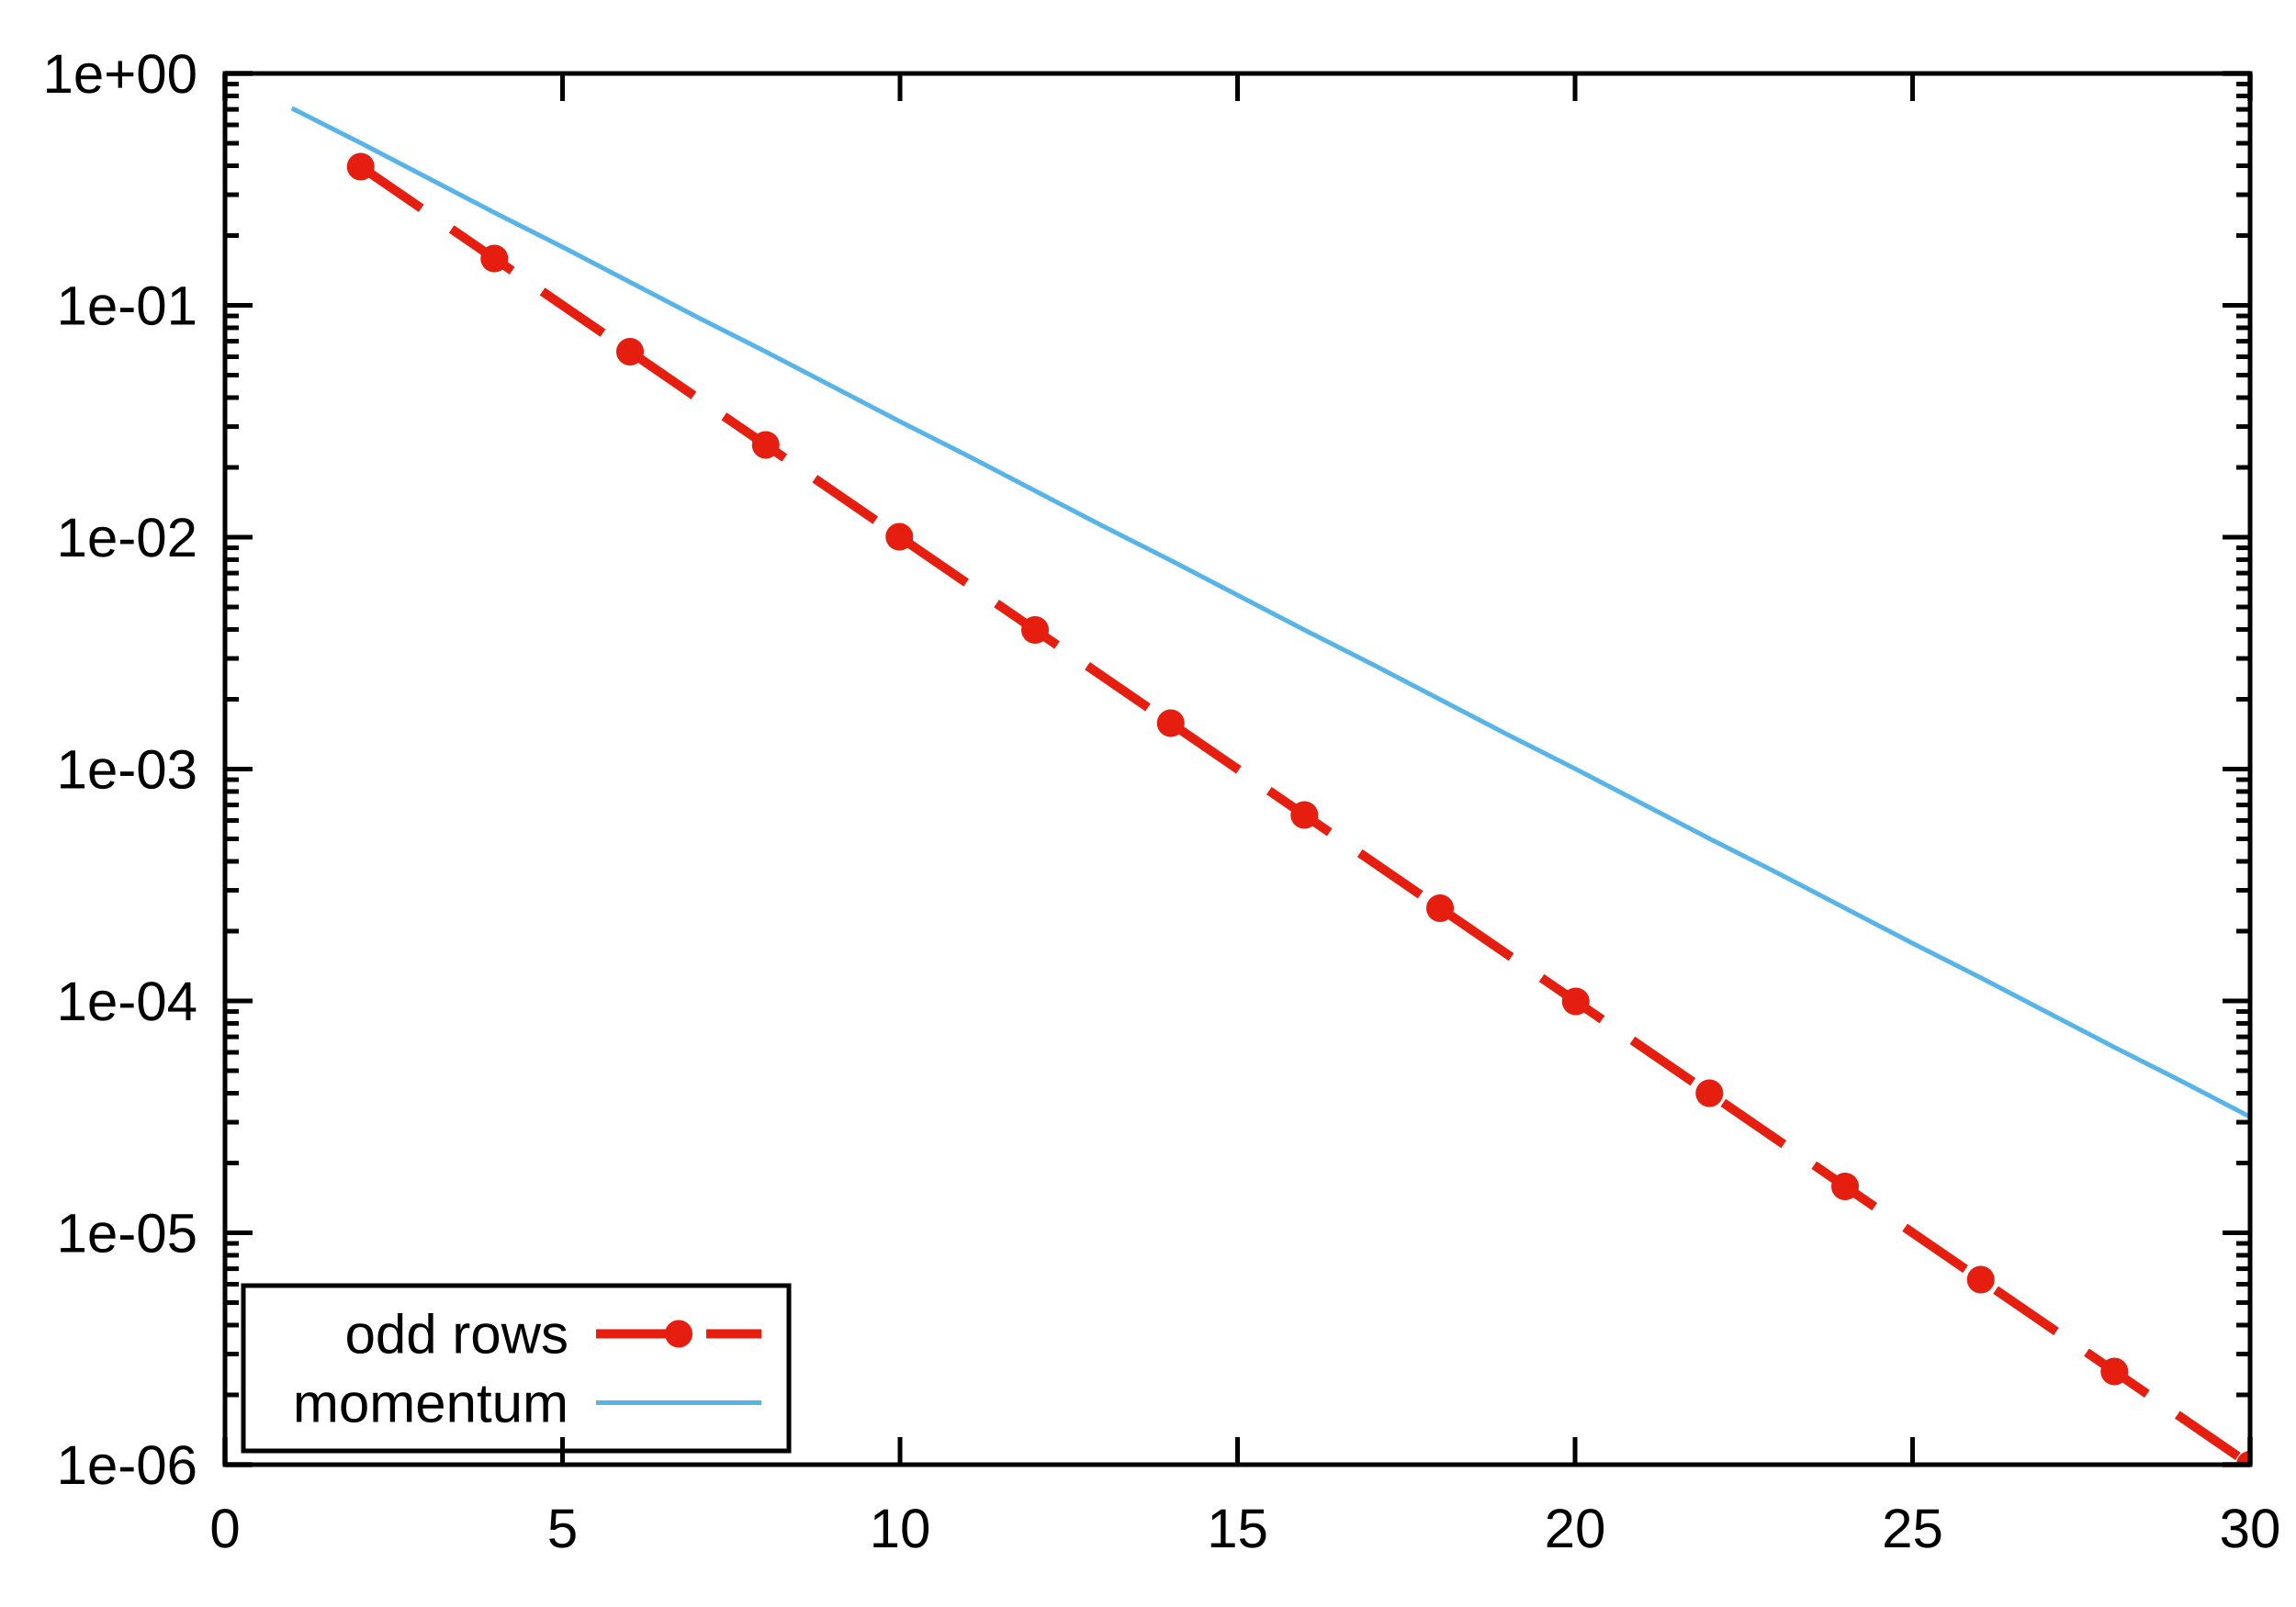
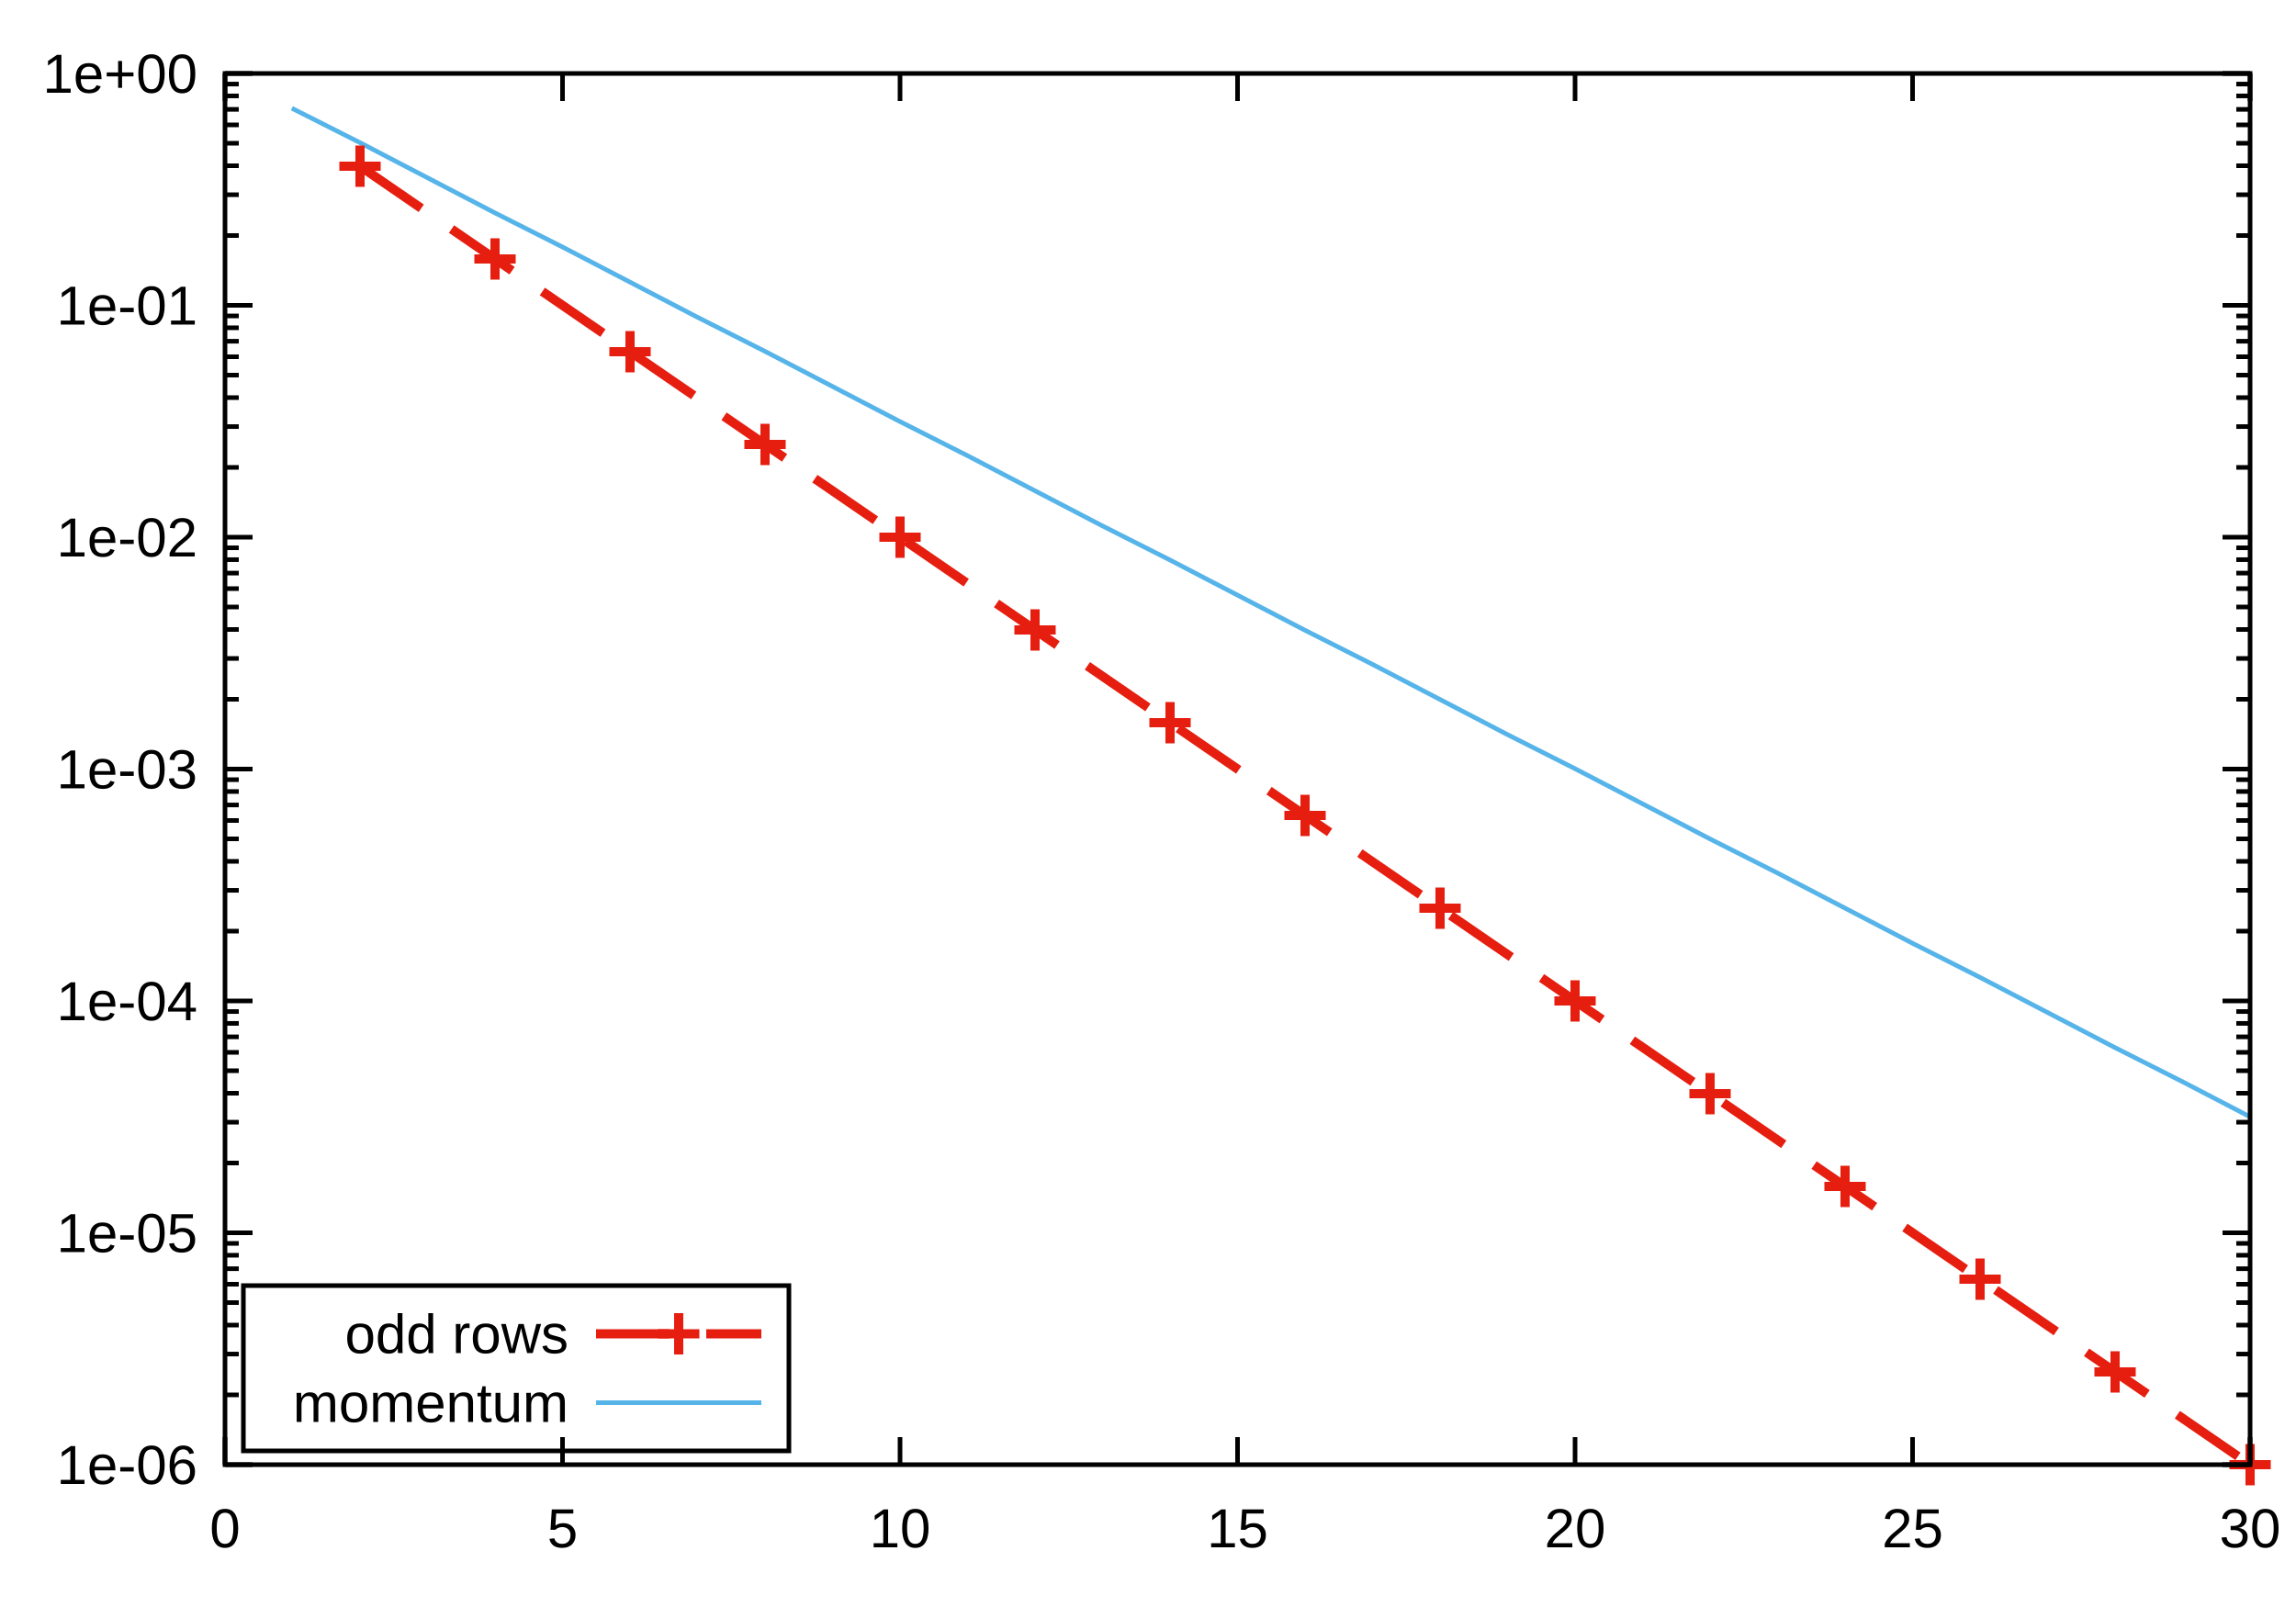
<svg xmlns="http://www.w3.org/2000/svg" width="500" height="350" viewBox="0 0 500 350" font-family="Arial,Helvetica,sans-serif" font-size="12">
  <rect x="0" y="0" width="500" height="350" fill="white" stroke="none" stroke-width="0" />
  <g class="fs-axes" data-area="49 490 16 319" data-x="0 3e1" data-y="1e-6 1e0" data-log="0 1" data-grid="0" data-font-size="12" data-xtics="0 5 30" data-xformat="%h" data-yformat="%.0e">
    <g class="fs-grid" display="none">
      <polyline fill="none" stroke="#a0a0a0" stroke-width="0.5" stroke-dasharray="2,3" points="49,319 49,16" />
      <polyline fill="none" stroke="#a0a0a0" stroke-width="0.5" stroke-dasharray="2,3" points="122.5,319 122.5,16" />
      <polyline fill="none" stroke="#a0a0a0" stroke-width="0.5" stroke-dasharray="2,3" points="196,319 196,16" />
      <polyline fill="none" stroke="#a0a0a0" stroke-width="0.5" stroke-dasharray="2,3" points="269.5,319 269.5,16" />
      <polyline fill="none" stroke="#a0a0a0" stroke-width="0.5" stroke-dasharray="2,3" points="343,319 343,16" />
      <polyline fill="none" stroke="#a0a0a0" stroke-width="0.5" stroke-dasharray="2,3" points="416.5,319 416.5,16" />
      <polyline fill="none" stroke="#a0a0a0" stroke-width="0.5" stroke-dasharray="2,3" points="490,319 490,16" />
      <polyline fill="none" stroke="#a0a0a0" stroke-width="0.5" stroke-dasharray="2,3" points="49,319 490,319" />
      <polyline fill="none" stroke="#a0a0a0" stroke-width="0.5" stroke-dasharray="2,3" points="49,268.5 490,268.5" />
      <polyline fill="none" stroke="#a0a0a0" stroke-width="0.5" stroke-dasharray="2,3" points="49,218 490,218" />
      <polyline fill="none" stroke="#a0a0a0" stroke-width="0.5" stroke-dasharray="2,3" points="49,167.5 490,167.5" />
      <polyline fill="none" stroke="#a0a0a0" stroke-width="0.5" stroke-dasharray="2,3" points="49,117 490,117" />
      <polyline fill="none" stroke="#a0a0a0" stroke-width="0.5" stroke-dasharray="2,3" points="49,66.5 490,66.5" />
      <polyline fill="none" stroke="#a0a0a0" stroke-width="0.5" stroke-dasharray="2,3" points="49,16 490,16" />
    </g>
    <svg class="fs-plot" x="49" y="16" width="441" height="303" viewBox="0 0 1 1" preserveAspectRatio="none" overflow="hidden">
      <g class="fs-series" data-series="1">
        <polyline fill="none" stroke="#e51e10" stroke-width="2" stroke-linejoin="round" vector-effect="non-scaling-stroke" stroke-dasharray="16,8" points="0.067,0.067 0.133,0.133 0.2,0.2 0.267,0.267 0.333,0.333 0.4,0.4 0.467,0.467 0.533,0.533 0.6,0.6 0.667,0.667 0.733,0.733 0.8,0.8 0.867,0.867 0.933,0.933 1,1" />
-         <path fill="none" stroke="#e51e10" stroke-width="6" stroke-linecap="round" vector-effect="non-scaling-stroke" d="M0.067,0.067h0 M0.133,0.133h0 M0.2,0.2h0 M0.267,0.267h0 M0.333,0.333h0 M0.4,0.4h0 M0.467,0.467h0 M0.533,0.533h0 M0.6,0.6h0 M0.667,0.667h0 M0.733,0.733h0 M0.8,0.8h0 M0.867,0.867h0 M0.933,0.933h0 M1,1h0" />
+         <path class="fs-pts" data-pt="1" data-size="9" data-lw="2" data-color="#e51e10" fill="none" stroke="none" d="M0.067,0.067 M0.133,0.133 M0.2,0.2 M0.267,0.267 M0.333,0.333 M0.4,0.4 M0.467,0.467 M0.533,0.533 M0.6,0.6 M0.667,0.667 M0.733,0.733 M0.8,0.8 M0.867,0.867 M0.933,0.933 M1,1" />
      </g>
      <g class="fs-series" data-series="2">
        <polyline fill="none" stroke="#56b4e9" stroke-width="1" stroke-linejoin="round" vector-effect="non-scaling-stroke" points="0.033,0.025 0.067,0.05 0.1,0.075 0.133,0.1 0.167,0.125 0.2,0.15 0.233,0.175 0.267,0.2 0.3,0.225 0.333,0.25 0.367,0.275 0.4,0.3 0.433,0.325 0.467,0.35 0.5,0.375 0.533,0.4 0.567,0.425 0.6,0.45 0.633,0.475 0.667,0.5 0.7,0.525 0.733,0.55 0.767,0.575 0.8,0.6 0.833,0.625 0.867,0.65 0.9,0.675 0.933,0.7 0.967,0.725 1,0.75" />
      </g>
+     </svg>
+     <svg class="fs-marks" x="49" y="16" width="441" height="303" viewBox="0 0 441 303" overflow="visible">
+       <path data-series="1" fill="none" stroke="#e51e10" stroke-width="2" d="M24.9,20.2H33.9M29.4,15.7V24.7M54.3,40.4H63.3M58.8,35.9V44.9M83.7,60.6H92.7M88.2,56.1V65.1M113.1,80.8H122.1M117.6,76.3V85.3M142.5,101H151.5M147,96.5V105.5M171.9,121.2H180.9M176.4,116.7V125.7M201.3,141.4H210.3M205.8,136.9V145.9M230.7,161.6H239.7M235.2,157.1V166.1M260.1,181.8H269.1M264.6,177.3V186.3M289.5,202H298.5M294,197.5V206.5M318.9,222.2H327.9M323.4,217.7V226.7M348.3,242.4H357.3M352.8,237.9V246.9M377.7,262.6H386.7M382.2,258.1V267.1M407.1,282.8H416.1M411.6,278.3V287.3M436.5,303H445.5M441,298.5V307.5" />
    </svg>
    <rect x="49" y="16" width="441" height="303" fill="none" stroke="black" stroke-width="1" />
    <g class="fs-xticks">
      <polyline fill="none" stroke="black" stroke-width="1" points="49,319 49,313" />
      <polyline fill="none" stroke="black" stroke-width="1" points="49,16 49,22" />
      <text x="49" y="337" text-anchor="middle">0</text>
      <polyline fill="none" stroke="black" stroke-width="1" points="122.5,319 122.5,313" />
      <polyline fill="none" stroke="black" stroke-width="1" points="122.5,16 122.5,22" />
      <text x="122.5" y="337" text-anchor="middle">5</text>
      <polyline fill="none" stroke="black" stroke-width="1" points="196,319 196,313" />
      <polyline fill="none" stroke="black" stroke-width="1" points="196,16 196,22" />
      <text x="196" y="337" text-anchor="middle">10</text>
      <polyline fill="none" stroke="black" stroke-width="1" points="269.5,319 269.5,313" />
      <polyline fill="none" stroke="black" stroke-width="1" points="269.5,16 269.5,22" />
      <text x="269.5" y="337" text-anchor="middle">15</text>
      <polyline fill="none" stroke="black" stroke-width="1" points="343,319 343,313" />
      <polyline fill="none" stroke="black" stroke-width="1" points="343,16 343,22" />
      <text x="343" y="337" text-anchor="middle">20</text>
      <polyline fill="none" stroke="black" stroke-width="1" points="416.5,319 416.5,313" />
      <polyline fill="none" stroke="black" stroke-width="1" points="416.5,16 416.5,22" />
      <text x="416.5" y="337" text-anchor="middle">25</text>
      <polyline fill="none" stroke="black" stroke-width="1" points="490,319 490,313" />
      <polyline fill="none" stroke="black" stroke-width="1" points="490,16 490,22" />
      <text x="490" y="337" text-anchor="middle">30</text>
    </g>
    <g class="fs-yticks">
      <polyline fill="none" stroke="black" stroke-width="1" points="49,319 55,319" />
      <polyline fill="none" stroke="black" stroke-width="1" points="490,319 484,319" />
      <text x="43" y="323.2" text-anchor="end">1e-06</text>
      <polyline fill="none" stroke="black" stroke-width="1" points="49,268.5 55,268.5" />
      <polyline fill="none" stroke="black" stroke-width="1" points="490,268.5 484,268.5" />
      <text x="43" y="272.7" text-anchor="end">1e-05</text>
      <polyline fill="none" stroke="black" stroke-width="1" points="49,218 55,218" />
      <polyline fill="none" stroke="black" stroke-width="1" points="490,218 484,218" />
      <text x="43" y="222.2" text-anchor="end">1e-04</text>
      <polyline fill="none" stroke="black" stroke-width="1" points="49,167.5 55,167.5" />
      <polyline fill="none" stroke="black" stroke-width="1" points="490,167.5 484,167.5" />
      <text x="43" y="171.7" text-anchor="end">1e-03</text>
      <polyline fill="none" stroke="black" stroke-width="1" points="49,117 55,117" />
      <polyline fill="none" stroke="black" stroke-width="1" points="490,117 484,117" />
      <text x="43" y="121.2" text-anchor="end">1e-02</text>
      <polyline fill="none" stroke="black" stroke-width="1" points="49,66.5 55,66.5" />
      <polyline fill="none" stroke="black" stroke-width="1" points="490,66.5 484,66.5" />
      <text x="43" y="70.7" text-anchor="end">1e-01</text>
      <polyline fill="none" stroke="black" stroke-width="1" points="49,16 55,16" />
      <polyline fill="none" stroke="black" stroke-width="1" points="490,16 484,16" />
      <text x="43" y="20.2" text-anchor="end">1e+00</text>
      <polyline fill="none" stroke="black" stroke-width="1" points="49,303.8 52,303.8" />
      <polyline fill="none" stroke="black" stroke-width="1" points="490,303.8 487,303.8" />
      <polyline fill="none" stroke="black" stroke-width="1" points="49,294.91 52,294.91" />
      <polyline fill="none" stroke="black" stroke-width="1" points="490,294.91 487,294.91" />
      <polyline fill="none" stroke="black" stroke-width="1" points="49,288.6 52,288.6" />
      <polyline fill="none" stroke="black" stroke-width="1" points="490,288.6 487,288.6" />
      <polyline fill="none" stroke="black" stroke-width="1" points="49,283.7 52,283.7" />
      <polyline fill="none" stroke="black" stroke-width="1" points="490,283.7 487,283.7" />
      <polyline fill="none" stroke="black" stroke-width="1" points="49,279.7 52,279.7" />
      <polyline fill="none" stroke="black" stroke-width="1" points="490,279.7 487,279.7" />
      <polyline fill="none" stroke="black" stroke-width="1" points="49,276.32 52,276.32" />
      <polyline fill="none" stroke="black" stroke-width="1" points="490,276.32 487,276.32" />
      <polyline fill="none" stroke="black" stroke-width="1" points="49,273.39 52,273.39" />
      <polyline fill="none" stroke="black" stroke-width="1" points="490,273.39 487,273.39" />
      <polyline fill="none" stroke="black" stroke-width="1" points="49,270.81 52,270.81" />
      <polyline fill="none" stroke="black" stroke-width="1" points="490,270.81 487,270.81" />
      <polyline fill="none" stroke="black" stroke-width="1" points="49,253.3 52,253.3" />
      <polyline fill="none" stroke="black" stroke-width="1" points="490,253.3 487,253.3" />
      <polyline fill="none" stroke="black" stroke-width="1" points="49,244.41 52,244.41" />
      <polyline fill="none" stroke="black" stroke-width="1" points="490,244.41 487,244.41" />
      <polyline fill="none" stroke="black" stroke-width="1" points="49,238.1 52,238.1" />
      <polyline fill="none" stroke="black" stroke-width="1" points="490,238.1 487,238.1" />
      <polyline fill="none" stroke="black" stroke-width="1" points="49,233.2 52,233.2" />
      <polyline fill="none" stroke="black" stroke-width="1" points="490,233.2 487,233.2" />
      <polyline fill="none" stroke="black" stroke-width="1" points="49,229.2 52,229.2" />
      <polyline fill="none" stroke="black" stroke-width="1" points="490,229.2 487,229.2" />
      <polyline fill="none" stroke="black" stroke-width="1" points="49,225.82 52,225.82" />
      <polyline fill="none" stroke="black" stroke-width="1" points="490,225.82 487,225.82" />
      <polyline fill="none" stroke="black" stroke-width="1" points="49,222.89 52,222.89" />
      <polyline fill="none" stroke="black" stroke-width="1" points="490,222.89 487,222.89" />
      <polyline fill="none" stroke="black" stroke-width="1" points="49,220.31 52,220.31" />
      <polyline fill="none" stroke="black" stroke-width="1" points="490,220.31 487,220.31" />
      <polyline fill="none" stroke="black" stroke-width="1" points="49,202.8 52,202.8" />
      <polyline fill="none" stroke="black" stroke-width="1" points="490,202.8 487,202.8" />
      <polyline fill="none" stroke="black" stroke-width="1" points="49,193.91 52,193.91" />
      <polyline fill="none" stroke="black" stroke-width="1" points="490,193.91 487,193.91" />
      <polyline fill="none" stroke="black" stroke-width="1" points="49,187.6 52,187.6" />
      <polyline fill="none" stroke="black" stroke-width="1" points="490,187.6 487,187.6" />
      <polyline fill="none" stroke="black" stroke-width="1" points="49,182.7 52,182.7" />
      <polyline fill="none" stroke="black" stroke-width="1" points="490,182.7 487,182.7" />
      <polyline fill="none" stroke="black" stroke-width="1" points="49,178.7 52,178.7" />
      <polyline fill="none" stroke="black" stroke-width="1" points="490,178.7 487,178.7" />
      <polyline fill="none" stroke="black" stroke-width="1" points="49,175.32 52,175.32" />
      <polyline fill="none" stroke="black" stroke-width="1" points="490,175.32 487,175.32" />
      <polyline fill="none" stroke="black" stroke-width="1" points="49,172.39 52,172.39" />
      <polyline fill="none" stroke="black" stroke-width="1" points="490,172.39 487,172.39" />
      <polyline fill="none" stroke="black" stroke-width="1" points="49,169.81 52,169.81" />
      <polyline fill="none" stroke="black" stroke-width="1" points="490,169.81 487,169.81" />
      <polyline fill="none" stroke="black" stroke-width="1" points="49,152.3 52,152.3" />
      <polyline fill="none" stroke="black" stroke-width="1" points="490,152.3 487,152.3" />
      <polyline fill="none" stroke="black" stroke-width="1" points="49,143.41 52,143.41" />
      <polyline fill="none" stroke="black" stroke-width="1" points="490,143.41 487,143.41" />
      <polyline fill="none" stroke="black" stroke-width="1" points="49,137.1 52,137.1" />
      <polyline fill="none" stroke="black" stroke-width="1" points="490,137.1 487,137.1" />
      <polyline fill="none" stroke="black" stroke-width="1" points="49,132.2 52,132.2" />
      <polyline fill="none" stroke="black" stroke-width="1" points="490,132.2 487,132.2" />
      <polyline fill="none" stroke="black" stroke-width="1" points="49,128.2 52,128.2" />
      <polyline fill="none" stroke="black" stroke-width="1" points="490,128.2 487,128.2" />
      <polyline fill="none" stroke="black" stroke-width="1" points="49,124.82 52,124.82" />
      <polyline fill="none" stroke="black" stroke-width="1" points="490,124.82 487,124.82" />
      <polyline fill="none" stroke="black" stroke-width="1" points="49,121.89 52,121.89" />
      <polyline fill="none" stroke="black" stroke-width="1" points="490,121.89 487,121.89" />
      <polyline fill="none" stroke="black" stroke-width="1" points="49,119.31 52,119.31" />
      <polyline fill="none" stroke="black" stroke-width="1" points="490,119.31 487,119.31" />
      <polyline fill="none" stroke="black" stroke-width="1" points="49,101.8 52,101.8" />
      <polyline fill="none" stroke="black" stroke-width="1" points="490,101.8 487,101.8" />
      <polyline fill="none" stroke="black" stroke-width="1" points="49,92.91 52,92.91" />
      <polyline fill="none" stroke="black" stroke-width="1" points="490,92.91 487,92.91" />
      <polyline fill="none" stroke="black" stroke-width="1" points="49,86.6 52,86.6" />
      <polyline fill="none" stroke="black" stroke-width="1" points="490,86.6 487,86.6" />
      <polyline fill="none" stroke="black" stroke-width="1" points="49,81.7 52,81.7" />
      <polyline fill="none" stroke="black" stroke-width="1" points="490,81.7 487,81.7" />
      <polyline fill="none" stroke="black" stroke-width="1" points="49,77.7 52,77.7" />
      <polyline fill="none" stroke="black" stroke-width="1" points="490,77.7 487,77.7" />
      <polyline fill="none" stroke="black" stroke-width="1" points="49,74.32 52,74.32" />
      <polyline fill="none" stroke="black" stroke-width="1" points="490,74.32 487,74.32" />
      <polyline fill="none" stroke="black" stroke-width="1" points="49,71.39 52,71.39" />
      <polyline fill="none" stroke="black" stroke-width="1" points="490,71.39 487,71.39" />
      <polyline fill="none" stroke="black" stroke-width="1" points="49,68.81 52,68.81" />
      <polyline fill="none" stroke="black" stroke-width="1" points="490,68.81 487,68.81" />
      <polyline fill="none" stroke="black" stroke-width="1" points="49,51.3 52,51.3" />
      <polyline fill="none" stroke="black" stroke-width="1" points="490,51.3 487,51.3" />
      <polyline fill="none" stroke="black" stroke-width="1" points="49,42.41 52,42.41" />
      <polyline fill="none" stroke="black" stroke-width="1" points="490,42.41 487,42.41" />
      <polyline fill="none" stroke="black" stroke-width="1" points="49,36.1 52,36.1" />
      <polyline fill="none" stroke="black" stroke-width="1" points="490,36.1 487,36.1" />
      <polyline fill="none" stroke="black" stroke-width="1" points="49,31.2 52,31.2" />
      <polyline fill="none" stroke="black" stroke-width="1" points="490,31.2 487,31.2" />
      <polyline fill="none" stroke="black" stroke-width="1" points="49,27.2 52,27.2" />
      <polyline fill="none" stroke="black" stroke-width="1" points="490,27.2 487,27.2" />
      <polyline fill="none" stroke="black" stroke-width="1" points="49,23.82 52,23.82" />
      <polyline fill="none" stroke="black" stroke-width="1" points="490,23.82 487,23.82" />
      <polyline fill="none" stroke="black" stroke-width="1" points="49,20.89 52,20.89" />
      <polyline fill="none" stroke="black" stroke-width="1" points="490,20.89 487,20.89" />
      <polyline fill="none" stroke="black" stroke-width="1" points="49,18.31 52,18.31" />
      <polyline fill="none" stroke="black" stroke-width="1" points="490,18.31 487,18.31" />
    </g>
    <rect x="53" y="280" width="118.8" height="36" fill="none" stroke="black" stroke-width="1" />
    <g class="fs-key-entry" data-series="1">
      <polyline fill="none" stroke="#e51e10" stroke-width="2" stroke-dasharray="16,8" points="129.8,290.5 165.8,290.5" />
-       <path fill="none" stroke="#e51e10" stroke-width="6" stroke-linecap="round" d="M147.8,290.5h0" />
+       <path fill="none" stroke="#e51e10" stroke-width="2" d="M143.3,290.5H152.3M147.8,286V295" />
      <text x="123.8" y="294.7" text-anchor="end">odd rows</text>
    </g>
    <g class="fs-key-entry" data-series="2">
      <polyline fill="none" stroke="#56b4e9" stroke-width="1" points="129.8,305.5 165.8,305.5" />
      <text x="123.8" y="309.7" text-anchor="end">momentum</text>
    </g>
  </g>
</svg>
